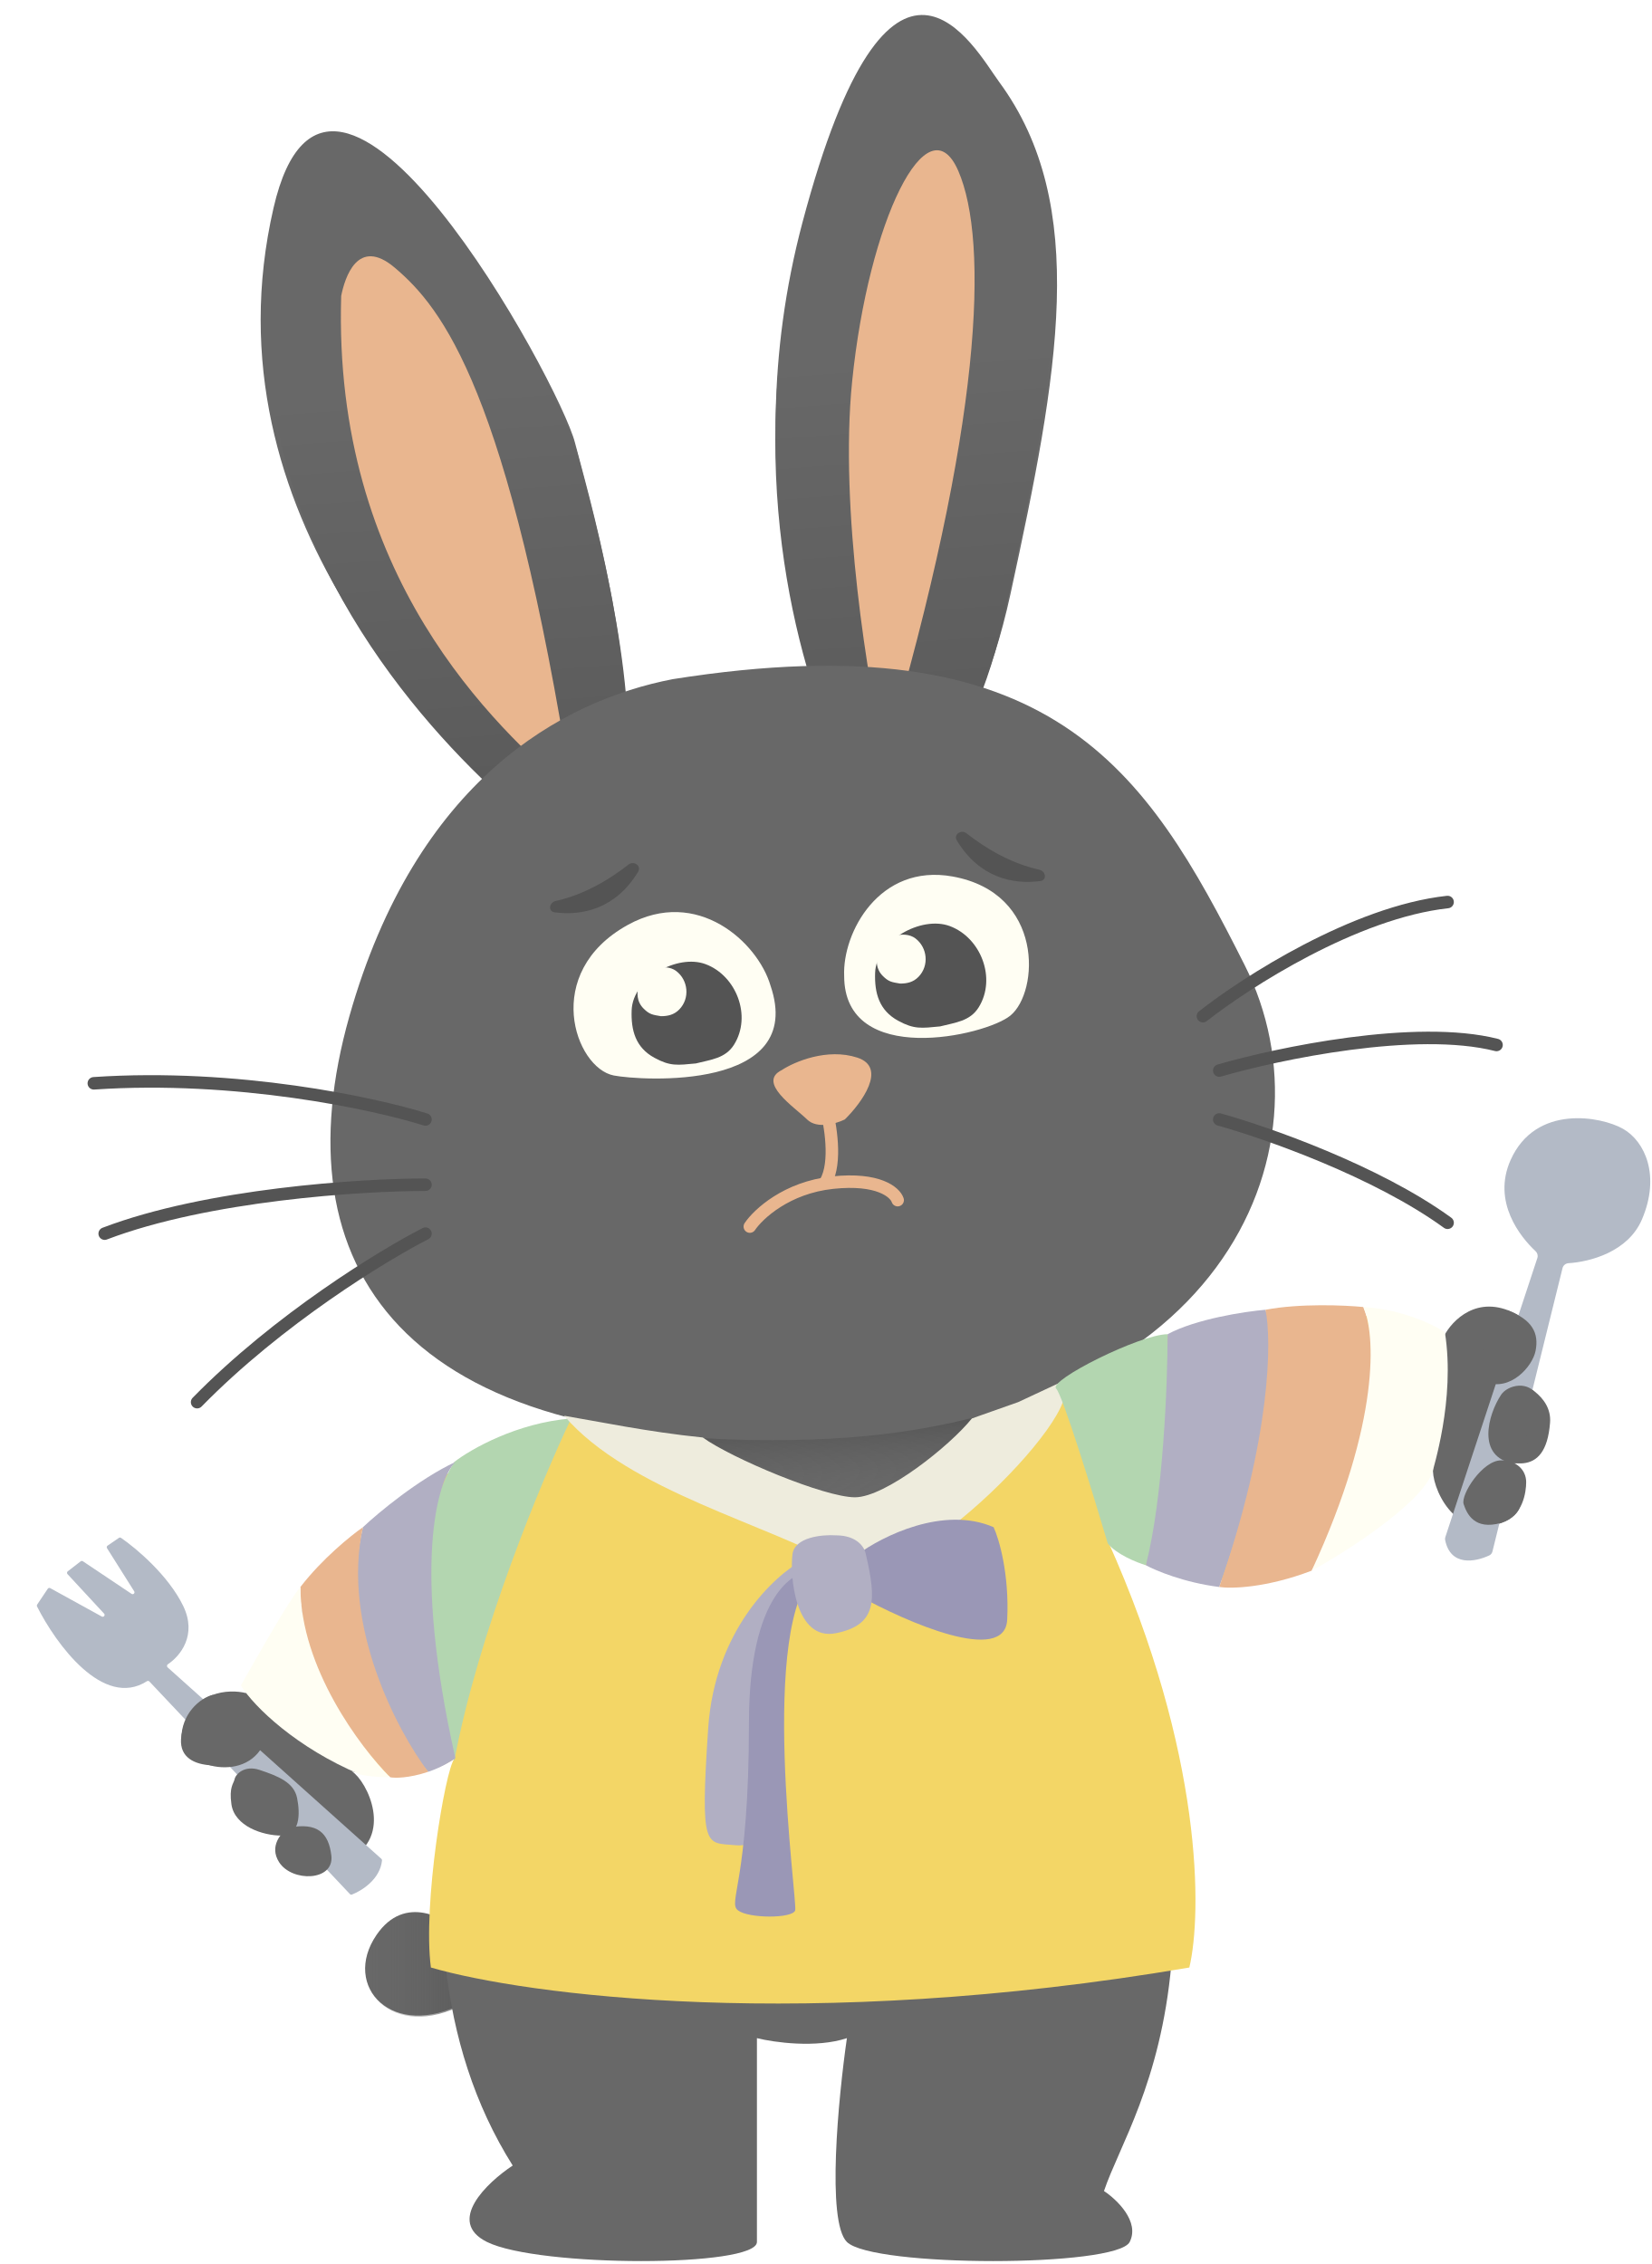
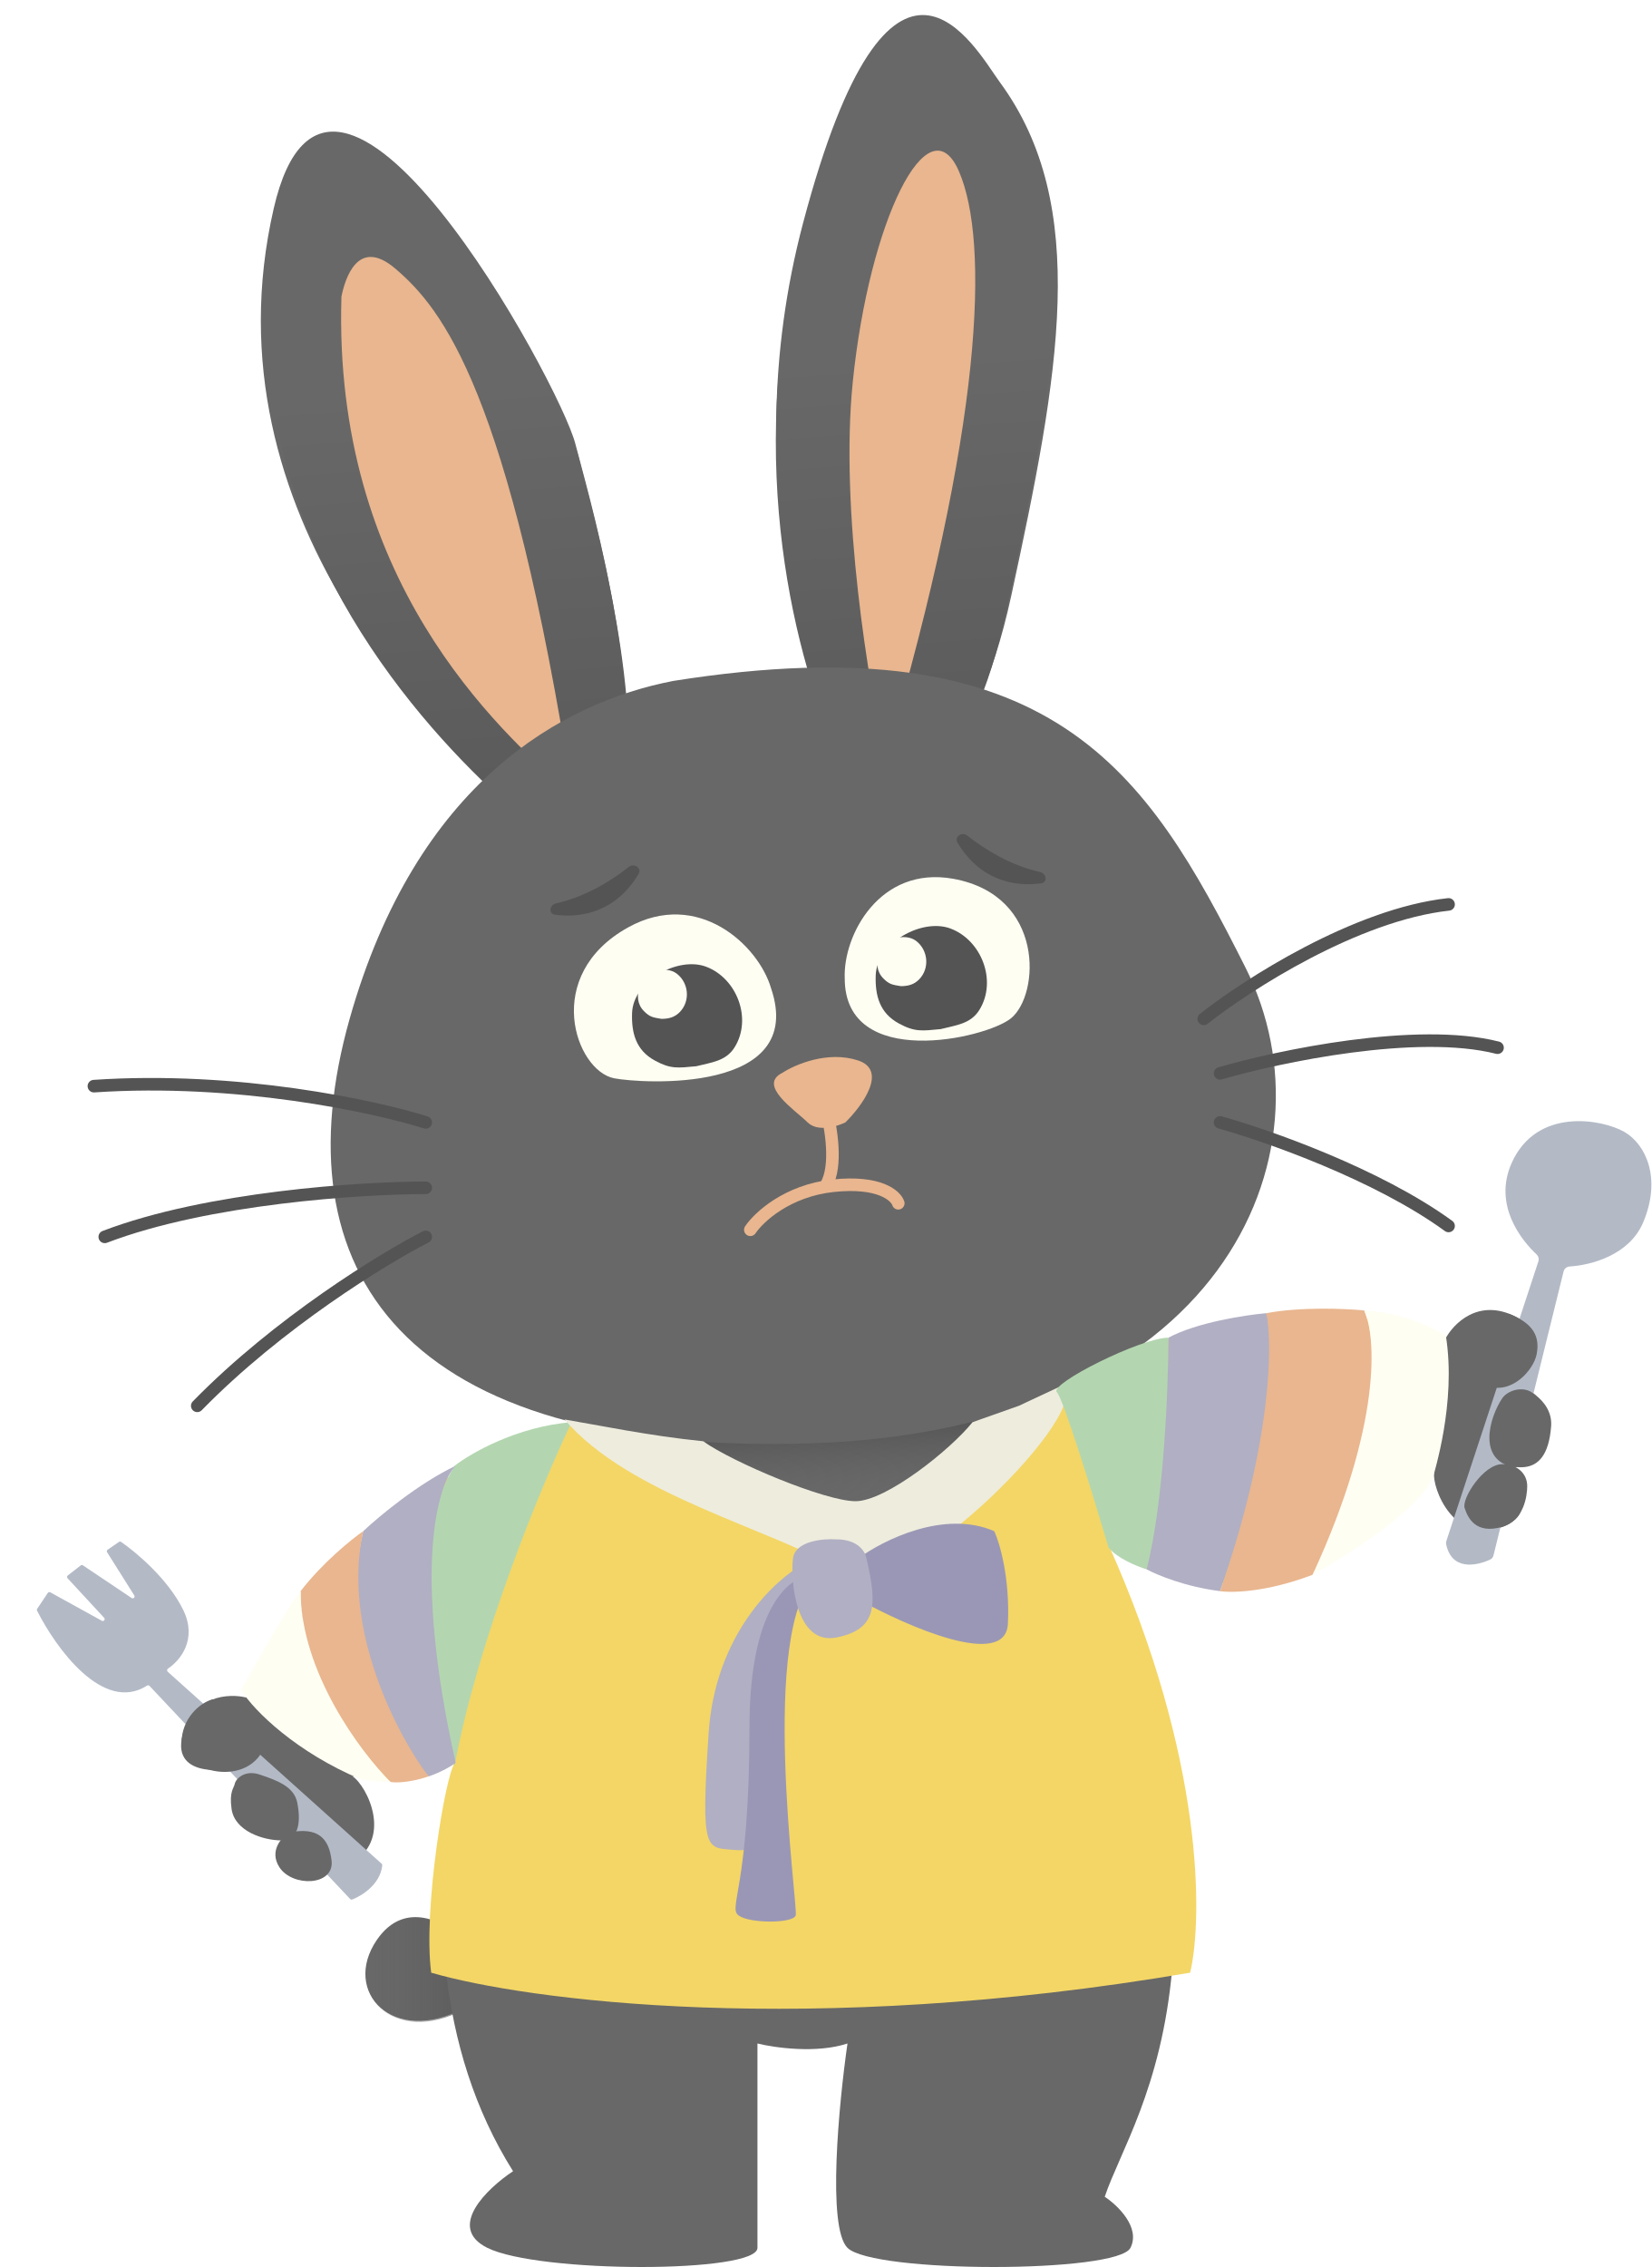
- <svg xmlns="http://www.w3.org/2000/svg" width="264" height="362" viewBox="0 0 264 362" fill="none">
-   <path d="M60.199 309.379C64.719 302.773 71.354 306.627 74.107 309.379C77.873 310.973 83.146 315.377 74.107 320.245C62.807 326.329 54.549 317.637 60.199 309.379Z" fill="#686868" />
-   <path fill-rule="evenodd" clip-rule="evenodd" d="M74.194 309.55C71.441 306.797 64.806 302.944 60.286 309.55C54.636 317.808 62.894 326.5 74.194 320.415C83.234 315.548 77.96 311.144 74.194 309.55Z" fill="url(#paint0_linear_5_174)" />
-   <path d="M81.97 346.256C57.31 307.149 78.545 249.846 92.245 226.083C110.055 197.567 142.191 159.939 168.28 224.046C203.185 309.814 181.295 336.072 176.5 350.33C178.555 351.688 182.254 355.218 180.61 358.477C178.555 362.551 139.51 362.551 135.4 358.477C132.112 355.218 134.03 335.393 135.4 325.888C130.468 327.517 123.755 326.567 121.015 325.888V358.477C121.015 362.551 86.08 362.551 77.86 358.477C71.284 355.218 77.86 348.972 81.97 346.256Z" fill="#686868" />
-   <rect x="104.244" y="228.317" width="60.845" height="13.038" transform="rotate(-2.83543 104.244 228.317)" fill="url(#paint1_linear_5_174)" />
-   <path d="M128.294 35.572C117.003 78.08 130.587 114.59 138.791 127.532C143.837 128.379 155.456 123.046 161.562 94.931C169.195 59.788 174.248 32.82 159.741 13.102C155.813 7.762 142.408 -17.563 128.294 35.572Z" fill="#686868" />
-   <path d="M43.733 33.24C32.383 82.484 70.972 119.14 85.461 130.518C88.938 135.638 96.588 142.123 99.37 127.105C102.847 108.332 93.664 77.606 91.925 70.78C89.49 61.219 52.811 -6.146 43.733 33.24Z" fill="#686868" />
-   <path fill-rule="evenodd" clip-rule="evenodd" d="M124.55 57.964C121.334 91.416 131.772 118.664 138.517 129.472C143.484 130.32 154.921 124.987 160.931 96.872C164.277 81.22 167.12 67.19 167.982 54.7L124.55 57.964ZM87.087 60.78C89.941 66.268 91.888 70.737 92.385 72.721C92.551 73.382 92.786 74.268 93.071 75.346C95.732 85.391 102.804 112.092 99.713 129.045C96.975 144.063 89.445 137.578 86.022 132.458C74.713 123.437 48.491 98.523 43.684 64.043L87.087 60.78Z" fill="url(#paint2_linear_5_174)" />
-   <path d="M136.245 60.907C134.154 81.431 138.831 109.47 141.43 120.924C157.123 67.893 158.099 38.579 153.205 27.319C148.311 16.06 138.858 35.251 136.245 60.907Z" fill="#E9B68F" />
-   <path d="M54.549 47.311C53.194 92.182 79.065 116.08 91.491 126.844C81.324 62.257 70.671 49.213 63.119 42.807C57.157 37.75 55.114 44.478 54.549 47.311Z" fill="#E9B68F" />
-   <path d="M39.337 270.716C45.864 251.039 79.384 231.649 93.664 225.5C99.784 234.382 105.022 257.598 90.335 270.716C75.106 284.318 59.876 283.816 56.29 283.249C58.679 284.803 63.084 293.63 55.656 297.362C49.128 300.641 48.856 291.896 49.536 287.113C48.856 291.896 47 292 44 292.5C35.166 293.972 38.213 284.443 40.039 281.017C36.927 282.73 27.426 283.74 29.137 276.865C30.769 270.306 36.617 270.033 39.337 270.716Z" fill="#686868" />
-   <path d="M230.859 213.629C211.754 205.581 175.086 218.031 161.054 224.725C163.706 235.18 177.724 254.413 197.268 252.002C217.534 249.502 227.188 237.712 229.123 234.641C228.719 237.462 232.459 246.59 240.159 243.459C246.927 240.707 240.526 234.743 236.479 232.104C241 234 247.108 236.706 247.818 227.48C248.154 223.111 243.164 220.797 240.324 220.16C243.337 218.669 248.173 213.076 242.204 210.005C236.194 206.913 232.137 211.133 230.859 213.629Z" fill="#686868" />
-   <path d="M55.853 162.51C66.534 124.743 89.85 112.008 107.571 108.591C168.274 98.981 183.231 123.024 198.988 154.308C214.05 184.213 194.898 228.127 129.465 230.178C64.032 232.228 44.553 202.466 55.853 162.51Z" fill="#686868" />
-   <path d="M152.3 140.147C140.564 138.028 134.671 149.14 134.962 156.035C134.962 170.738 157.525 165.656 161.53 162.389C166.139 158.629 166.971 142.795 152.3 140.147Z" fill="#FFFEF3" />
-   <path d="M194.927 171.174C204.331 168.448 226.361 163.812 239.257 167.084" stroke="#545454" stroke-width="2" stroke-linecap="round" />
-   <path d="M192.32 162.482C199.182 157.074 216.612 145.851 231.434 144.229" stroke="#545454" stroke-width="2" stroke-linecap="round" />
-   <path d="M194.927 178.997C202.364 181.062 220.077 187.255 231.435 195.512" stroke="#545454" stroke-width="2" stroke-linecap="round" />
-   <path d="M68.022 197.251C61.261 200.705 44.495 210.931 31.515 224.196" stroke="#545454" stroke-width="2" stroke-linecap="round" />
-   <path d="M68.022 189.428C57.765 189.428 33.149 190.992 16.738 197.251" stroke="#545454" stroke-width="2" stroke-linecap="round" />
-   <path d="M68.022 178.997C59.865 176.427 37.84 171.672 15 173.214" stroke="#545454" stroke-width="2" stroke-linecap="round" />
-   <path d="M42.5 266.5C61.97 237.294 82.364 227.818 91.925 226.804L137.125 241.146C140.891 240.567 153.64 235.583 174.501 220.285C195.362 204.987 219.439 209.523 229 213C230.043 216.825 227.523 228.977 226.654 235.496C205.793 258.53 185.511 253.895 177.109 246.361C192.407 280.435 192.175 306.047 190.147 314.595C128.954 325.025 83.813 318.941 68.891 314.595C67.556 304.58 71.189 282.945 72.635 281.237C66.766 284.937 60.175 284.02 57.592 283.303C48.204 277.74 44.818 269.977 42.5 266.5Z" fill="#F3D666" />
-   <path d="M132 177C132.755 179.703 133.811 185.886 132 189" stroke="#E9B68F" stroke-width="2" stroke-linecap="round" />
-   <path d="M100.381 147.882C111.474 141.756 121.146 150.673 123.177 157.565C128.978 174.52 102.441 172.796 98.127 171.963C91.949 170.768 86.514 155.54 100.381 147.882Z" fill="#FFFEF3" />
-   <path d="M104.628 169.135C107.164 170.515 108.295 170.318 111.244 170.039C113.634 169.429 115.973 169.244 117.356 167.035C120.217 162.465 117.732 156.01 112.81 154.166C108.317 152.482 101.176 156.408 100.986 161.533C100.867 164.734 101.601 167.489 104.628 169.135Z" fill="#545454" />
-   <path d="M102.901 161.272C103.847 162.219 104.358 162.261 105.666 162.482C106.767 162.482 107.762 162.27 108.605 161.402C110.348 159.608 110.023 156.7 108.096 155.251C106.336 153.929 102.812 154.913 102.164 157.285C101.759 158.767 101.773 160.142 102.901 161.272Z" fill="#FFFEF3" />
-   <path d="M143.607 163.218C146.172 164.607 147.315 164.406 150.295 164.118C152.708 163.497 155.072 163.305 156.466 161.07C159.348 156.446 156.824 149.927 151.846 148.073C147.302 146.38 140.093 150.362 139.911 155.542C139.797 158.777 140.544 161.56 143.607 163.218Z" fill="#545454" />
-   <path d="M72.629 281.564C76.454 261.051 86.682 236.51 91.318 226.804C82.626 227.499 75.237 231.73 72.629 233.758C64.285 247.317 69.153 271.279 72.629 281.564Z" fill="#B3D6B0" />
-   <path d="M72.803 281.13C65.849 250.186 69.905 236.655 72.803 233.758C66.892 236.539 60.489 241.87 58.026 244.188C53.854 261.225 63.241 277.363 68.457 283.303C70.543 282.608 72.223 281.565 72.803 281.13Z" fill="#B1AFC3" />
-   <path d="M48.03 253.75C51.507 249.23 56.143 245.492 58.026 244.188C54.549 259.834 63.531 276.784 68.457 283.303C65.328 284.346 63.096 284.317 62.372 284.172C50.203 271.655 47.74 258.675 48.03 253.75Z" fill="#E9B68F" />
-   <path d="M38.5 269.5C41.282 264.632 46.147 255.923 48.03 253.75C48.03 266.614 57.592 279.391 62.372 284.172C59.938 284.172 58.171 283.882 57.592 283.738C47.5 279.5 40.673 272.977 38.5 269.5Z" fill="#FFFEF3" />
-   <path d="M136.69 239.408C131.822 239.408 116.988 233.178 112.352 229.846C103.66 228.977 95.402 227.239 90.187 226.369C100.618 238.538 123.217 243.754 134.952 250.707C144.339 256.27 176.239 223.327 169.286 221.154L162.767 224.196L155.378 226.804C151.901 231.15 141.558 239.408 136.69 239.408Z" fill="#EEECDD" />
-   <path d="M158.855 244.188C150.858 240.711 141.036 245.637 137.125 248.534V255.053C144.948 259.4 160.68 266.266 161.028 258.965C161.376 251.664 159.724 246.072 158.855 244.188Z" fill="#9A97B6" />
-   <path d="M113.221 276.349C114.264 260.703 123.797 251.866 128.433 249.404H133.017C134.208 249.198 135.325 249.229 136.255 249.404H133.017C128.272 250.222 122.348 254.787 122.348 268.961C122.348 291.126 122.348 295.472 117.567 295.037C112.787 294.603 111.917 295.907 113.221 276.349Z" fill="#B1AFC3" />
-   <path d="M119.74 275.48C119.74 254.967 126.984 250.707 130.606 251.142C121.044 259.4 127.563 304.164 127.129 305.468C126.694 306.772 119.74 306.772 118.002 305.468C116.264 304.164 119.74 301.122 119.74 275.48Z" fill="#9A97B6" />
-   <path d="M126.694 248.534C127.042 245.753 131.475 245.347 133.648 245.492C137.125 245.492 138.284 247.52 138.429 248.534C140.167 255.923 140.167 259.834 133.648 261.138C127.129 262.442 126.26 252.011 126.694 248.534Z" fill="#B1AFC3" />
-   <path d="M137.077 169.111C132.248 167.529 127.017 169.769 125.005 171.087C120.982 173.064 127.017 177.017 129.029 178.993C130.639 180.575 133.724 179.652 135.065 178.993C137.748 176.358 141.906 170.692 137.077 169.111Z" fill="#E9B68F" />
-   <path d="M141.147 156.056C142.092 157.003 142.603 157.046 143.911 157.267C145.013 157.267 146.008 157.055 146.85 156.187C148.593 154.392 148.269 151.484 146.341 150.036C144.582 148.714 141.057 149.698 140.409 152.07C140.004 153.552 140.018 154.926 141.147 156.056Z" fill="#FFFEF3" />
-   <path d="M119.879 196.122C121.237 194.106 125.784 189.878 133.112 189.097C140.439 188.315 143.101 190.635 143.515 191.892" stroke="#E9B68F" stroke-width="2" stroke-linecap="round" />
-   <path d="M168.851 222.023C169.894 223.066 174.791 238.973 177.109 246.796C178.499 248.534 181.744 249.838 183.193 250.273C186.322 241.233 186.815 221.878 186.67 213.331C182.324 213.331 167.547 220.72 168.851 222.023Z" fill="#B3D6B0" />
-   <path d="M194.927 253.75C189.364 253.054 184.787 251.142 183.193 250.273C185.975 239.495 186.67 221.154 186.67 213.331C191.19 210.897 198.984 209.709 202.316 209.42C205.793 219.155 198.839 243.029 194.927 253.75Z" fill="#B1AFC3" />
-   <path d="M209.704 251.142C202.403 253.923 196.811 254.039 194.927 253.75C203.272 229.759 203.33 214.2 202.316 209.42C207.879 208.377 215.064 208.695 217.962 208.985C222.134 219.416 215.354 241.581 209.704 251.142Z" fill="#E9B68F" />
-   <path d="M229 235.5C226.914 240.715 214.775 248.39 209.704 251.142C220.83 227.152 219.845 213.041 217.962 208.985C224.568 209.333 229.986 212.276 231 213C232.738 223.865 229 235.065 229 235.5Z" fill="#FFFEF3" />
-   <path d="M88.845 144.06C93.39 143.061 97.508 140.587 100.476 138.244C101.327 137.572 102.59 138.437 102.032 139.367C98.439 145.356 93.019 146.46 88.661 145.872C87.583 145.727 87.783 144.293 88.845 144.06Z" fill="#545454" />
-   <path d="M166.155 139.06C161.61 138.061 157.492 135.587 154.524 133.244C153.673 132.572 152.41 133.437 152.968 134.367C156.561 140.356 161.981 141.46 166.339 140.872C167.417 140.727 167.217 139.293 166.155 139.06Z" fill="#545454" />
-   <path d="M245.789 201.141L231.077 245.766C231.026 245.92 231.013 246.087 231.045 246.246C231.904 250.497 235.868 249.757 238.105 248.699C238.36 248.579 238.539 248.344 238.606 248.07L249.812 202.76C249.922 202.314 250.321 202.003 250.78 201.975C254.19 201.764 260.282 200.176 262.5 195C265.5 188 263 182.5 259.5 180.5C256 178.5 245.5 176.5 241.5 185.5C238.525 192.194 243.099 197.822 245.498 200.053C245.796 200.331 245.916 200.754 245.789 201.141Z" fill="#B3BAC6" />
-   <path d="M240 223C241 221.5 244.5 220.5 246 223.5L246 227L244 229.5L244.5 233.5L242 234C236 233 237.888 226.168 240 223Z" fill="#686868" />
-   <path d="M240 233.5C242.4 233.5 244 235 244 237C244 238.5 243.5 242.5 240 243.5C235.7 244.729 234.5 242 234 240.5C233.5 239 237 233.5 240 233.5Z" fill="#686868" />
-   <path d="M55.949 302.854L23.883 268.86C23.781 268.753 23.613 268.738 23.488 268.818C16.498 273.281 8.934 262.843 5.919 256.862C5.871 256.765 5.88 256.654 5.94 256.564L7.638 254.03C7.724 253.9 7.895 253.859 8.032 253.934L16.276 258.474C16.575 258.639 16.872 258.258 16.641 258.008L10.792 251.69C10.672 251.561 10.689 251.357 10.828 251.249L12.899 249.646C13.001 249.567 13.142 249.562 13.249 249.634L21.035 254.848C21.304 255.029 21.628 254.713 21.455 254.439L17.111 247.547C17.025 247.411 17.063 247.231 17.196 247.14L19.012 245.897C19.113 245.828 19.244 245.826 19.346 245.895C21.775 247.561 26.905 251.876 29.279 256.759C31.567 261.464 28.794 264.806 26.839 266.104C26.669 266.217 26.643 266.463 26.796 266.6L60.978 297.223C61.047 297.285 61.084 297.376 61.075 297.468C60.772 300.478 57.864 302.311 56.265 302.929C56.154 302.972 56.03 302.94 55.949 302.854Z" fill="#B3BAC6" />
-   <path d="M29 278C29 274.028 31.958 271.535 33.958 271.011C33.986 271.003 34.014 271.001 34.043 271.002C37.555 271.18 44.213 272.86 42.5 278C40 285.5 29 282.528 29 278Z" fill="#686868" />
-   <path d="M41.5 283C39.1 282.2 37.667 283.667 37.5 284.5C37.363 285.183 36.6 285.7 37 288.5C37.5 292 42 293.5 45 293.5C48 293.5 48 290 47.5 287.5C47 285 44.5 284 41.5 283Z" fill="#686868" />
-   <path d="M44.624 297.757C42.982 295.182 44.966 293.005 46.163 292.239C50.781 291.319 52.547 293.107 52.974 296.687C53.469 300.827 46.676 300.975 44.624 297.757Z" fill="#686868" />
-   <path d="M245.5 216C246.066 213.172 245 211 241 209.5C238.167 212.667 234.3 219.8 237.5 221C241.5 222.5 245 218.5 245.5 216Z" fill="#686868" />
+ <svg xmlns="http://www.w3.org/2000/svg" width="263" height="361" viewBox="0 0 263 361" fill="none">
+   <path d="M60.008 308.924C64.513 302.328 71.127 306.176 73.871 308.924C77.626 310.515 82.882 314.913 73.871 319.773C62.607 325.849 54.376 317.169 60.008 308.924Z" fill="#686868" />
+   <path fill-rule="evenodd" clip-rule="evenodd" d="M73.958 309.094C71.214 306.346 64.6 302.498 60.095 309.094C54.463 317.34 62.694 326.019 73.958 319.943C82.969 315.083 77.713 310.686 73.958 309.094Z" fill="url(#paint0_linear_75_1878)" />
+   <path d="M81.71 345.746C57.128 306.697 78.296 249.478 91.952 225.75C109.706 197.276 141.739 159.704 167.746 223.716C202.539 309.358 180.719 335.577 175.939 349.814C177.988 351.17 181.675 354.695 180.036 357.949C177.988 362.017 139.067 362.017 134.97 357.949C131.693 354.695 133.604 334.899 134.97 325.408C130.054 327.035 123.362 326.086 120.631 325.408V357.949C120.631 362.017 85.807 362.017 77.613 357.949C71.058 354.695 77.613 348.458 81.71 345.746Z" fill="#686868" />
+   <rect width="60.652" height="13.019" transform="matrix(0.998772 -0.0495519 0.0493831 0.99878 103.913 227.981)" fill="url(#paint1_linear_75_1878)" />
+   <path d="M127.895 35.521C116.65 77.967 130.199 114.43 138.378 127.355C143.408 128.203 154.989 122.879 161.068 94.805C168.668 59.712 173.698 32.783 159.234 13.089C155.318 7.756 141.95 -17.536 127.895 35.521Z" fill="#686868" />
+   <path d="M43.594 33.191C32.28 82.363 70.746 118.965 85.189 130.326C88.655 135.438 96.281 141.914 99.054 126.917C102.52 108.172 93.367 77.492 91.633 70.676C89.206 61.129 52.643 -6.137 43.594 33.191Z" fill="#686868" />
+   <path fill-rule="evenodd" clip-rule="evenodd" d="M124.155 57.879C120.948 91.281 131.354 118.489 138.076 129.282C143.028 130.128 154.428 124.802 160.42 96.729C163.755 81.1 166.589 67.091 167.448 54.619L124.155 57.879ZM86.811 60.691C89.655 66.171 91.596 70.633 92.092 72.613C92.257 73.274 92.491 74.159 92.775 75.235L92.776 75.235C95.428 85.265 102.477 111.927 99.396 128.855C96.667 143.851 89.16 137.376 85.748 132.263C74.476 123.255 48.337 98.378 43.545 63.949L86.811 60.691Z" fill="url(#paint2_linear_75_1878)" />
+   <path d="M135.812 60.817C133.728 81.311 138.389 109.309 140.981 120.746C156.623 67.793 157.597 38.522 152.718 27.279C147.84 16.036 138.416 35.2 135.812 60.817Z" fill="#E9B68F" />
+   <path d="M54.376 47.242C53.025 92.047 78.814 115.909 91.2 126.658C81.066 62.165 70.447 49.141 62.919 42.745C56.975 37.694 54.939 44.413 54.376 47.242Z" fill="#E9B68F" />
+   <path d="M39.212 270.317C45.718 250.67 79.132 231.308 93.366 225.168C99.467 234.037 104.689 257.219 90.048 270.317C74.867 283.899 59.685 283.398 56.111 282.832C58.492 284.384 62.883 293.198 55.479 296.924C48.972 300.198 48.701 291.466 49.379 286.691C48.701 291.466 46.851 291.57 43.86 292.069C35.054 293.54 38.092 284.024 39.912 280.603C36.81 282.314 27.339 283.323 29.044 276.457C30.671 269.908 36.5 269.635 39.212 270.317Z" fill="#686868" />
+   <path d="M230.126 213.315C211.081 205.278 174.529 217.71 160.542 224.394C163.186 234.834 177.159 254.039 196.641 251.631C216.843 249.135 226.466 237.362 228.395 234.296C227.992 237.112 231.72 246.227 239.396 243.101C246.142 240.353 239.761 234.397 235.728 231.762C240.234 233.656 246.323 236.357 247.03 227.145C247.365 222.782 242.391 220.472 239.56 219.836C242.563 218.347 247.385 212.762 241.435 209.696C235.444 206.608 231.399 210.822 230.126 213.315Z" fill="#686868" />
+   <path d="M55.675 162.271C66.322 124.56 89.564 111.843 107.229 108.431C167.739 98.836 182.649 122.843 198.356 154.081C213.37 183.941 194.279 227.791 129.054 229.839C63.829 231.886 44.412 202.168 55.675 162.271Z" fill="#686868" />
+   <path d="M151.816 139.94C140.117 137.825 134.243 148.92 134.533 155.806C134.533 170.486 157.025 165.412 161.017 162.149C165.611 158.396 166.441 142.585 151.816 139.94Z" fill="#FFFEF3" />
+   <path d="M194.308 170.922C203.681 168.2 225.642 163.571 238.497 166.838" stroke="#545454" stroke-width="2" stroke-linecap="round" />
+   <path d="M191.709 162.243C198.549 156.842 215.924 145.636 230.699 144.016" stroke="#545454" stroke-width="2" stroke-linecap="round" />
+   <path d="M194.308 178.734C201.721 180.795 219.377 186.979 230.699 195.224" stroke="#545454" stroke-width="2" stroke-linecap="round" />
+   <path d="M67.806 196.96C61.067 200.41 44.354 210.62 31.415 223.866" stroke="#545454" stroke-width="2" stroke-linecap="round" />
+   <path d="M67.806 189.149C57.582 189.149 33.044 190.711 16.685 196.96" stroke="#545454" stroke-width="2" stroke-linecap="round" />
+   <path d="M67.806 178.734C59.675 176.167 37.72 171.419 14.952 172.959" stroke="#545454" stroke-width="2" stroke-linecap="round" />
+   <path d="M42.365 266.108C61.773 236.945 82.102 227.483 91.633 226.47L136.689 240.791C140.444 240.212 153.151 235.236 173.946 219.961C194.741 204.685 218.741 209.215 228.272 212.686C229.312 216.505 226.8 228.64 225.933 235.149C205.139 258.15 184.921 253.521 176.546 245.999C191.795 280.022 191.564 305.597 189.542 314.132C128.544 324.547 83.546 318.471 68.672 314.132C67.341 304.131 70.963 282.528 72.404 280.823C66.554 284.517 59.983 283.602 57.408 282.886C48.051 277.331 44.675 269.579 42.365 266.108Z" fill="#F3D666" />
+   <path d="M131.581 176.739C132.333 179.438 133.386 185.613 131.581 188.722" stroke="#E9B68F" stroke-width="2" stroke-linecap="round" />
+   <path d="M100.062 147.665C111.12 141.548 120.761 150.451 122.786 157.333C128.568 174.263 102.115 172.542 97.815 171.709C91.657 170.517 86.239 155.311 100.062 147.665Z" fill="#FFFEF3" />
+   <path d="M104.295 168.886C106.824 170.264 107.95 170.067 110.891 169.788C113.272 169.18 115.604 168.995 116.983 166.789C119.835 162.226 117.358 155.78 112.451 153.939C107.973 152.258 100.855 156.178 100.665 161.296C100.547 164.492 101.278 167.242 104.295 168.886Z" fill="#545454" />
+   <path d="M102.574 161.034C103.517 161.98 104.026 162.022 105.33 162.243C106.428 162.243 107.42 162.031 108.26 161.165C109.997 159.373 109.674 156.469 107.752 155.023C105.998 153.703 102.485 154.685 101.839 157.054C101.436 158.533 101.449 159.906 102.574 161.034Z" fill="#FFFEF3" />
+   <path d="M143.15 162.978C145.708 164.365 146.846 164.164 149.818 163.876C152.223 163.257 154.58 163.065 155.968 160.833C158.842 156.215 156.326 149.706 151.363 147.855C146.833 146.165 139.648 150.14 139.466 155.313C139.353 158.544 140.098 161.322 143.15 162.978Z" fill="#545454" />
+   <path d="M72.399 281.15C76.211 260.667 86.406 236.162 91.027 226.47C82.363 227.164 74.998 231.388 72.399 233.414C64.081 246.953 68.933 270.879 72.399 281.15Z" fill="#B3D6B0" />
+   <path d="M72.571 280.716C65.64 249.818 69.683 236.307 72.571 233.414C66.68 236.191 60.297 241.514 57.842 243.829C53.683 260.84 63.04 276.955 68.239 282.886C70.319 282.192 71.994 281.15 72.571 280.716Z" fill="#B1AFC3" />
+   <path d="M47.877 253.376C51.343 248.863 55.964 245.131 57.842 243.829C54.376 259.452 63.329 276.376 68.239 282.886C65.12 283.927 62.896 283.898 62.174 283.754C50.044 271.256 47.589 258.294 47.877 253.376Z" fill="#E9B68F" />
+   <path d="M38.378 269.103C41.15 264.243 46 255.546 47.877 253.376C47.877 266.222 57.408 278.98 62.174 283.754C59.748 283.754 57.986 283.465 57.408 283.32C47.349 279.089 40.544 272.575 38.378 269.103Z" fill="#FFFEF3" />
+   <path d="M136.256 239.055C131.404 239.055 116.616 232.835 111.995 229.508C103.33 228.64 95.099 226.904 89.9 226.036C100.298 238.187 122.826 243.395 134.523 250.338C143.88 255.893 175.679 222.998 168.748 220.829L162.249 223.866L154.884 226.47C151.419 230.81 141.108 239.055 136.256 239.055Z" fill="#EEECDD" />
+   <path d="M158.35 243.829C150.379 240.357 140.588 245.275 136.689 248.169V254.678C144.487 259.018 160.17 265.874 160.516 258.584C160.863 251.293 159.217 245.709 158.35 243.829Z" fill="#9A97B6" />
+   <path d="M112.861 275.942C113.901 260.32 123.403 251.496 128.024 249.036H132.594C133.782 248.831 134.895 248.862 135.822 249.036H132.594C127.864 249.853 121.959 254.412 121.959 268.565C121.959 290.697 121.959 295.037 117.194 294.603C112.428 294.169 111.562 295.471 112.861 275.942Z" fill="#B1AFC3" />
+   <path d="M119.36 275.075C119.36 254.591 126.58 250.338 130.19 250.772C120.66 259.018 127.158 303.716 126.725 305.018C126.291 306.32 119.36 306.32 117.627 305.018C115.894 303.716 119.36 300.679 119.36 275.075Z" fill="#9A97B6" />
+   <path d="M126.291 248.169C126.638 245.391 131.057 244.986 133.223 245.131C136.689 245.131 137.844 247.156 137.989 248.169C139.722 255.546 139.722 259.452 133.223 260.754C126.725 262.055 125.858 251.64 126.291 248.169Z" fill="#B1AFC3" />
+   <path d="M136.642 168.862C131.828 167.283 126.614 169.519 124.608 170.835C120.597 172.809 126.614 176.756 128.619 178.73C130.224 180.309 133.299 179.388 134.636 178.73C137.31 176.098 141.455 170.44 136.642 168.862Z" fill="#E9B68F" />
+   <path d="M140.698 155.827C141.641 156.772 142.15 156.815 143.454 157.035C144.552 157.035 145.544 156.823 146.383 155.957C148.121 154.165 147.797 151.261 145.876 149.815C144.122 148.495 140.609 149.477 139.963 151.846C139.559 153.326 139.573 154.698 140.698 155.827Z" fill="#FFFEF3" />
+   <path d="M119.498 195.833C120.851 193.82 125.384 189.598 132.689 188.818C139.993 188.038 142.646 190.354 143.059 191.609" stroke="#E9B68F" stroke-width="2" stroke-linecap="round" />
+   <path d="M168.314 221.696C169.354 222.738 174.235 238.621 176.546 246.433C177.932 248.168 181.167 249.47 182.611 249.904C185.73 240.878 186.221 221.552 186.077 213.017C181.744 213.017 167.015 220.395 168.314 221.696Z" fill="#B3D6B0" />
+   <path d="M194.308 253.376C188.763 252.682 184.199 250.772 182.611 249.904C185.383 239.142 186.077 220.829 186.077 213.017C190.582 210.587 198.351 209.401 201.673 209.111C205.139 218.832 198.207 242.672 194.308 253.376Z" fill="#B1AFC3" />
+   <path d="M209.038 250.772C201.759 253.55 196.185 253.665 194.308 253.376C202.626 229.421 202.684 213.885 201.673 209.111C207.218 208.07 214.381 208.388 217.269 208.677C221.428 219.093 214.67 241.225 209.038 250.772Z" fill="#E9B68F" />
+   <path d="M228.272 235.153C226.193 240.361 214.092 248.024 209.038 250.772C220.128 226.817 219.146 212.728 217.269 208.677C223.854 209.025 229.255 211.963 230.266 212.686C231.999 223.536 228.272 234.719 228.272 235.153Z" fill="#FFFEF3" />
+   <path d="M88.571 143.846C93.091 142.849 97.189 140.385 100.145 138.05C100.995 137.378 102.259 138.243 101.701 139.172C98.121 145.14 92.726 146.242 88.386 145.659C87.309 145.514 87.509 144.08 88.571 143.846Z" fill="#545454" />
+   <path d="M165.619 138.853C161.098 137.856 157.001 135.393 154.045 133.057C153.194 132.385 151.931 133.25 152.488 134.18C156.068 140.147 161.463 141.25 165.803 140.666C166.881 140.521 166.681 139.088 165.619 138.853Z" fill="#545454" />
+   <path d="M245.008 200.845L230.343 245.404C230.292 245.558 230.279 245.725 230.311 245.884C231.167 250.128 235.117 249.39 237.347 248.334C237.602 248.213 237.781 247.978 237.848 247.704L249.018 202.463C249.128 202.016 249.527 201.706 249.986 201.677C253.386 201.466 259.455 199.88 261.666 194.713C264.656 187.723 262.164 182.231 258.675 180.234C255.186 178.237 244.72 176.24 240.732 185.227C237.767 191.911 242.326 197.53 244.717 199.758C245.015 200.036 245.135 200.458 245.008 200.845Z" fill="#B3BAC6" />
+   <path d="M239.237 222.672C240.234 221.174 243.723 220.175 245.218 223.171L245.218 226.666L243.225 229.162L243.723 233.156L241.231 233.656C235.25 232.657 237.132 225.835 239.237 222.672Z" fill="#686868" />
+   <path d="M239.237 233.156C241.63 233.156 243.225 234.654 243.225 236.651C243.225 238.149 242.726 242.143 239.237 243.142C234.951 244.368 233.755 241.644 233.256 240.146C232.758 238.648 236.247 233.156 239.237 233.156Z" fill="#686868" />
+   <path d="M55.771 302.408L23.807 268.465C23.706 268.357 23.538 268.343 23.413 268.422C16.445 272.878 8.906 262.456 5.901 256.484C5.852 256.388 5.861 256.276 5.921 256.187L7.613 253.656C7.7 253.527 7.871 253.485 8.007 253.56L16.221 258.092C16.519 258.257 16.817 257.875 16.586 257.625L10.758 251.32C10.639 251.191 10.655 250.987 10.794 250.879L12.857 249.279C12.959 249.2 13.101 249.195 13.208 249.267L20.965 254.471C21.234 254.652 21.558 254.336 21.386 254.062L17.057 247.184C16.971 247.047 17.009 246.867 17.142 246.776L18.951 245.535C19.052 245.466 19.184 245.464 19.285 245.533C21.707 247.197 26.82 251.506 29.186 256.381C31.466 261.079 28.703 264.415 26.755 265.711C26.584 265.825 26.559 266.072 26.711 266.208L60.784 296.785C60.853 296.847 60.89 296.938 60.881 297.031C60.579 300.035 57.68 301.866 56.087 302.483C55.976 302.525 55.852 302.494 55.771 302.408Z" fill="#B3BAC6" />
+   <path d="M28.908 277.591C28.908 273.625 31.856 271.135 33.85 270.612C33.878 270.604 33.906 270.602 33.935 270.603C37.436 270.781 44.073 272.458 42.365 277.591C39.873 285.08 28.908 282.112 28.908 277.591Z" fill="#686868" />
+   <path d="M41.368 282.583C38.976 281.785 37.547 283.249 37.381 284.081C37.245 284.763 36.484 285.279 36.882 288.075C37.381 291.57 41.867 293.068 44.857 293.068C47.847 293.068 47.847 289.573 47.349 287.077C46.851 284.58 44.359 283.582 41.368 282.583Z" fill="#686868" />
+   <path d="M44.482 297.318C42.845 294.747 44.823 292.574 46.016 291.809C50.619 290.891 52.38 292.675 52.806 296.25C53.299 300.384 46.528 300.532 44.482 297.318Z" fill="#686868" />
+   <path d="M244.72 215.682C245.284 212.858 244.221 210.689 240.234 209.192C237.41 212.354 233.555 219.476 236.745 220.675C240.732 222.172 244.221 218.178 244.72 215.682Z" fill="#686868" />
  <defs>
-     <linearGradient id="paint0_linear_5_174" x1="79.409" y1="312.592" x2="56.809" y2="312.592" gradientUnits="userSpaceOnUse">
+     <linearGradient id="paint0_linear_75_1878" x1="79.157" y1="312.132" x2="56.629" y2="312.132" gradientUnits="userSpaceOnUse">
      <stop stop-color="#545454" />
      <stop offset="1" stop-color="#686868" stop-opacity="0" />
    </linearGradient>
-     <linearGradient id="paint1_linear_5_174" x1="134.666" y1="228.317" x2="134.666" y2="241.355" gradientUnits="userSpaceOnUse">
+     <linearGradient id="paint1_linear_75_1878" x1="30.326" y1="0" x2="30.326" y2="13.019" gradientUnits="userSpaceOnUse">
      <stop stop-color="#545454" />
      <stop offset="1" stop-color="#686868" stop-opacity="0" />
    </linearGradient>
-     <linearGradient id="paint2_linear_5_174" x1="112.254" y1="156.507" x2="104.957" y2="59.437" gradientUnits="userSpaceOnUse">
+     <linearGradient id="paint2_linear_75_1878" x1="111.897" y1="156.276" x2="104.599" y2="59.352" gradientUnits="userSpaceOnUse">
      <stop stop-color="#545454" />
      <stop offset="1" stop-color="#686868" />
    </linearGradient>
  </defs>
</svg>
